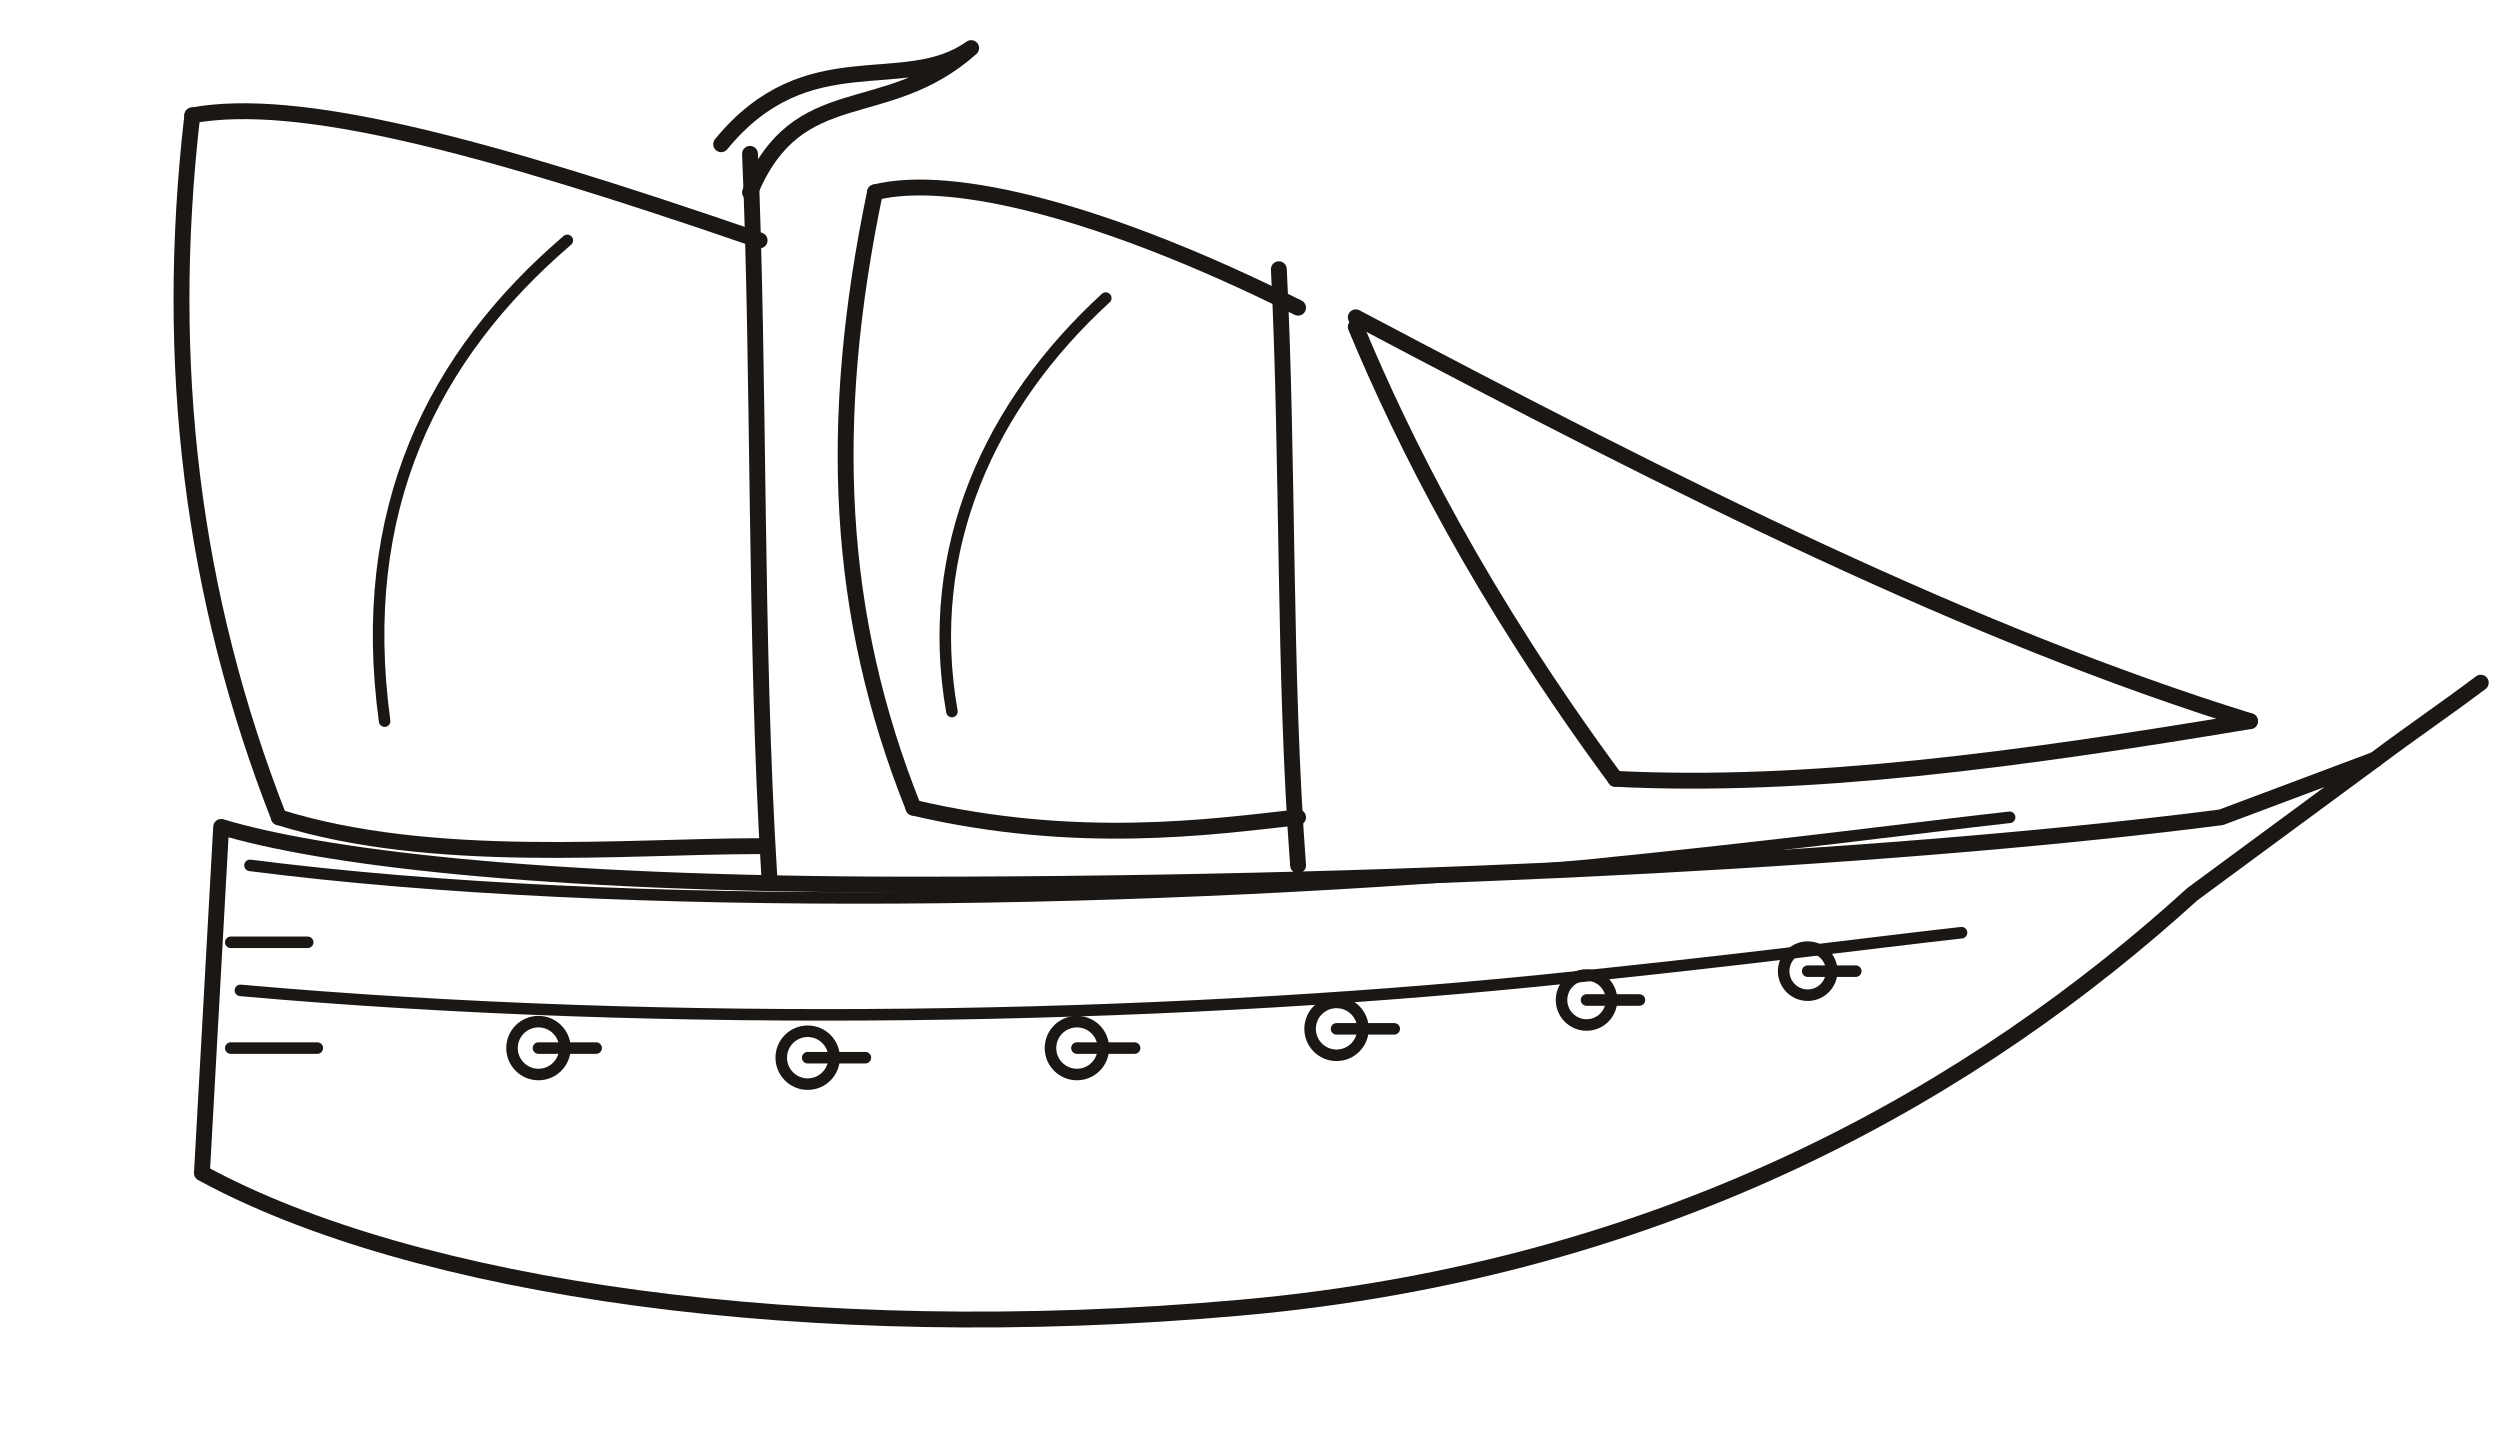
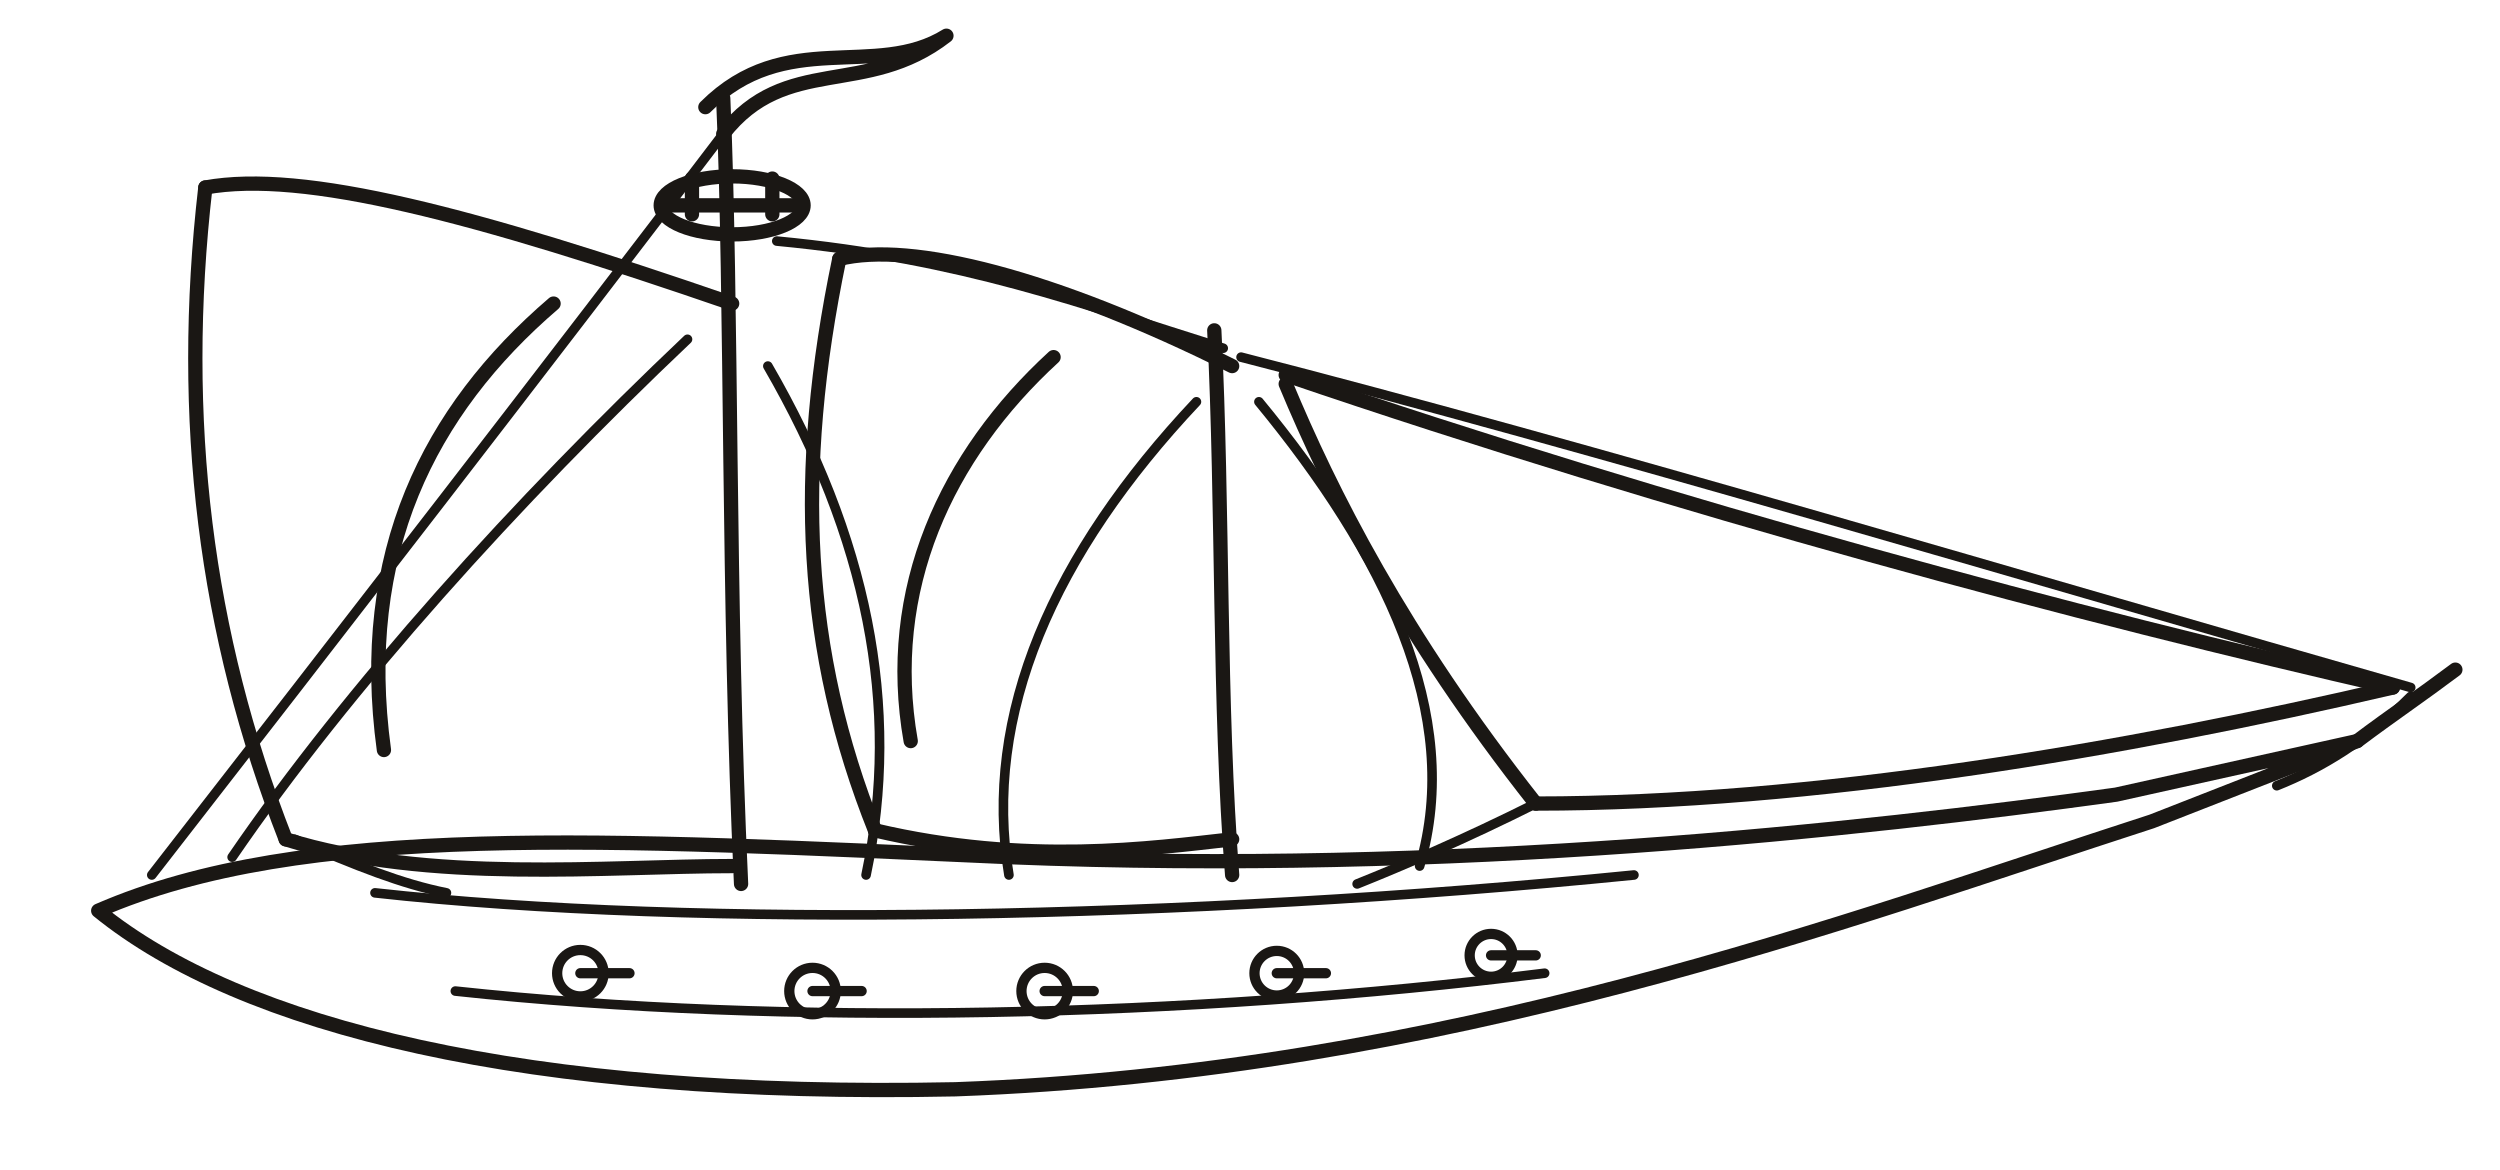
- <svg xmlns="http://www.w3.org/2000/svg" viewBox="0 -54 520 300" fill="none" stroke="#1a1714" stroke-linecap="round" stroke-linejoin="round">
-   <g stroke-width="2.4">
-     <path d="M118 -4C90 20 74 52 80 96" />
-     <path d="M230 8C206 30 192 60 198 94" />
-     <path d="M52 126C130 136 240 134 330 126C370 122 400 118 418 116" />
-     <path d="M50 152C140 160 240 158 320 150C360 146 390 142 408 140" />
-     <path d="M48 142h16M48 164h18" />
-     <g>
-       <circle cx="112" cy="164" r="5.5" />
-       <path d="M112 164h12" />
-       <circle cx="168" cy="166" r="5.5" />
-       <path d="M168 166h12" />
-       <circle cx="224" cy="164" r="5.5" />
-       <path d="M224 164h12" />
-       <circle cx="278" cy="160" r="5.5" />
-       <path d="M278 160h12" />
-       <circle cx="330" cy="154" r="5.2" />
-       <path d="M330 154h11" />
-       <circle cx="376" cy="148" r="5" />
-       <path d="M376 148h10" />
+ <svg xmlns="http://www.w3.org/2000/svg" viewBox="-6 -72 560 262" fill="none" stroke="#1a1714" stroke-linecap="round" stroke-linejoin="round">
+   <g stroke-width="2.15">
+     <path d="M156 -42C118 8 70 70 28 124" />
+     <path d="M168 -18C210 -14 236 -4 268 6" />
+     <path d="M272 8C350 28 450 58 534 82" />
+     <path d="M534 84C524 94 514 100 504 104" />
+     <path d="M148 4C110 40 72 82 46 120" />
+     <path d="M166 10C188 48 196 86 188 124" />
+     <path d="M262 18C230 52 214 88 220 124" />
+     <path d="M276 18C304 52 322 88 312 122" />
+     <path d="M60 116C74 122 84 126 94 128" />
+     <path d="M338 108C322 116 308 122 298 126" />
+     <path d="M78 128C150 136 260 134 360 124" />
+     <path d="M96 150C170 158 260 156 340 146" />
+     <g stroke-width="2.3">
+       <circle cx="124" cy="146" r="5.2" />
+       <path d="M124 146h11" />
+       <circle cx="176" cy="150" r="5.2" />
+       <path d="M176 150h11" />
+       <circle cx="228" cy="150" r="5.2" />
+       <path d="M228 150h11" />
+       <circle cx="280" cy="146" r="5" />
+       <path d="M280 146h11" />
+       <circle cx="328" cy="142" r="4.8" />
+       <path d="M328 142h10" />
    </g>
  </g>
-   <g stroke-width="3.3">
-     <path d="M46 118L42 190C86 214 168 226 258 218C348 210 412 172 456 132L494 104L462 116C400 124 300 130 190 130C110 130 66 124 46 118" />
-     <path d="M156 -22C158 24 157 80 160 128" />
-     <path d="M150 -24C168 -46 188 -34 202 -44C184 -28 166 -38 156 -14" />
+   <g stroke-width="3.2">
+     <path d="M16 132C62 112 130 116 220 120C320 124 410 114 468 106L522 94L476 112C408 134 318 168 208 172C112 174 48 158 16 132" />
+     <path d="M156 -50C158 -4 157 62 160 126" />
+     <ellipse cx="158" cy="-26" rx="16" ry="6.5" />
+     <path d="M143 -26h30M149 -32v8M167 -32v8" />
+     <path d="M152 -48C170 -66 190 -54 206 -64C188 -50 170 -60 156 -42" />
+     <path d="M118 -4C90 20 74 52 80 96" />
    <path d="M158 -4C100 -24 62 -34 40 -30" />
    <path d="M40 -30C34 22 40 70 58 116" />
    <path d="M58 116C90 126 130 122 158 122" />
-     <path d="M266 2C268 42 267 86 270 126" />
+     <path d="M266 2C268 42 267 86 270 124" />
+     <path d="M230 8C206 30 192 60 198 94" />
    <path d="M270 10C230 -10 198 -18 182 -14" />
    <path d="M182 -14C172 34 174 74 190 114" />
    <path d="M190 114C224 122 252 118 270 116" />
-     <path d="M494 104C502 98 508 94 516 88" />
-     <path d="M282 12C350 48 410 78 468 96" />
-     <path d="M468 96C420 104 376 110 336 108" />
-     <path d="M336 108C308 70 292 38 282 14" />
+     <path d="M522 94C530 88 536 84 544 78" />
+     <path d="M282 12C370 42 460 66 530 82" />
+     <path d="M530 82C470 96 400 108 338 108" />
+     <path d="M338 108C308 70 292 38 282 14" />
  </g>
</svg>
